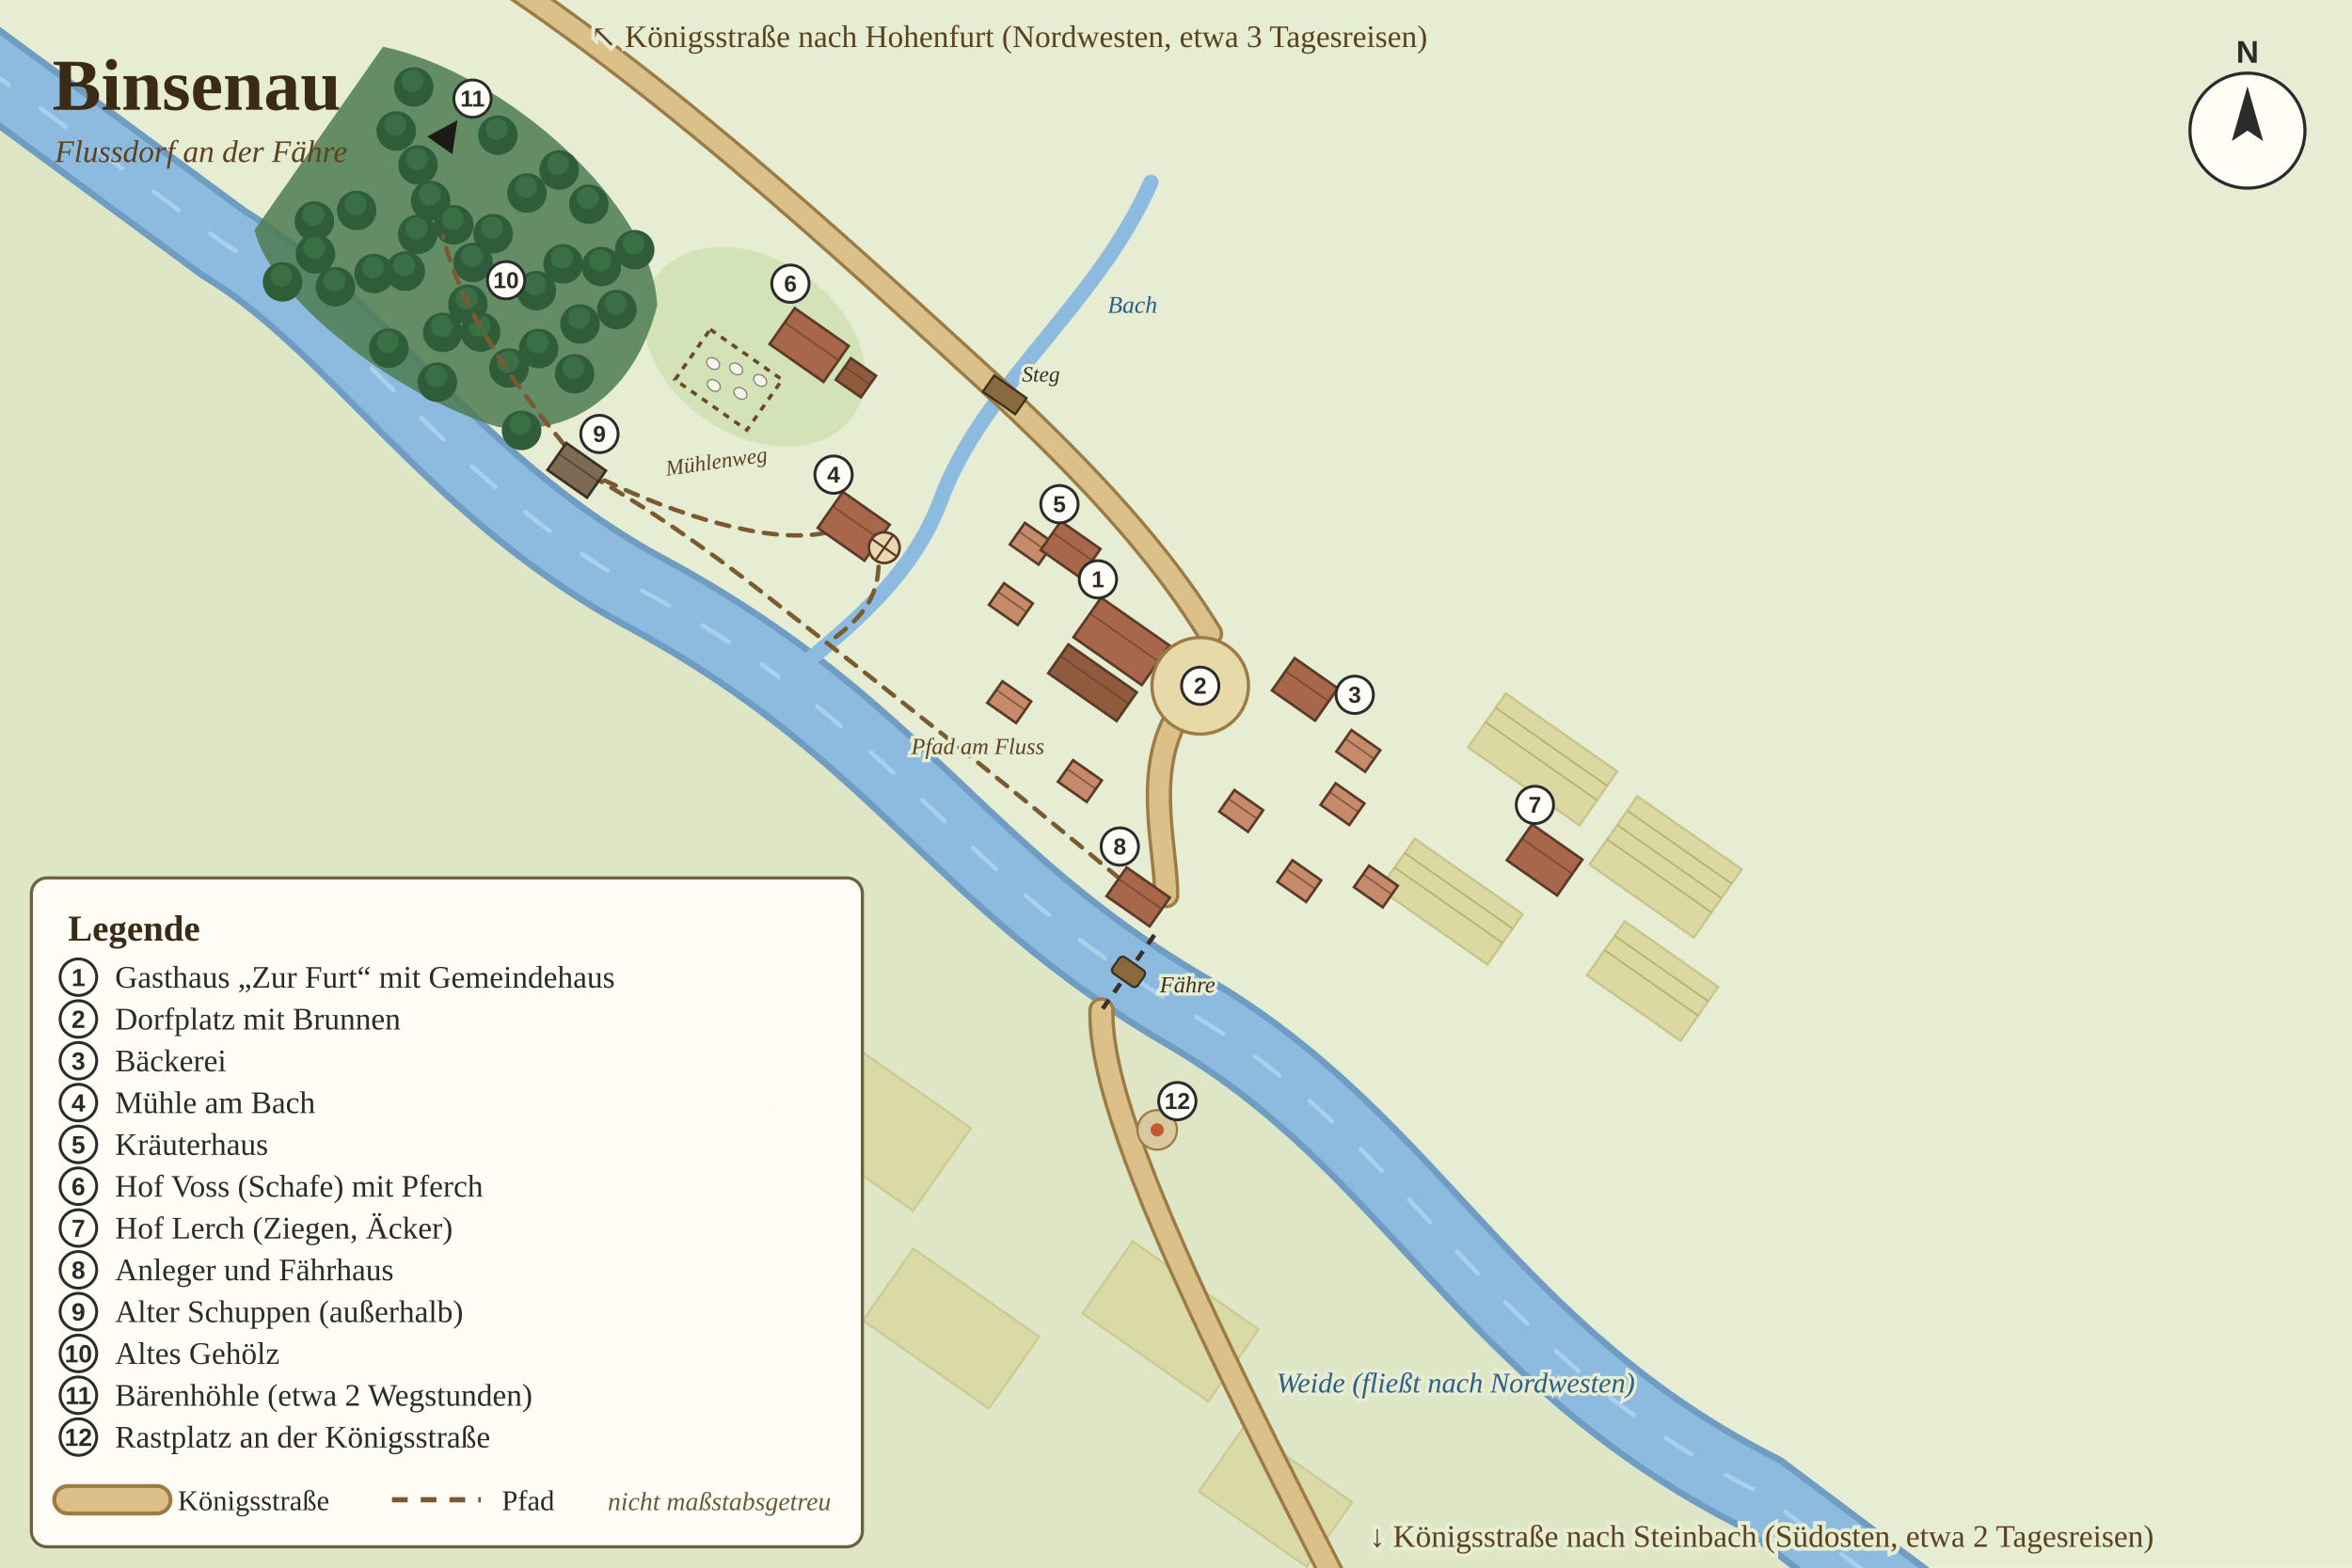
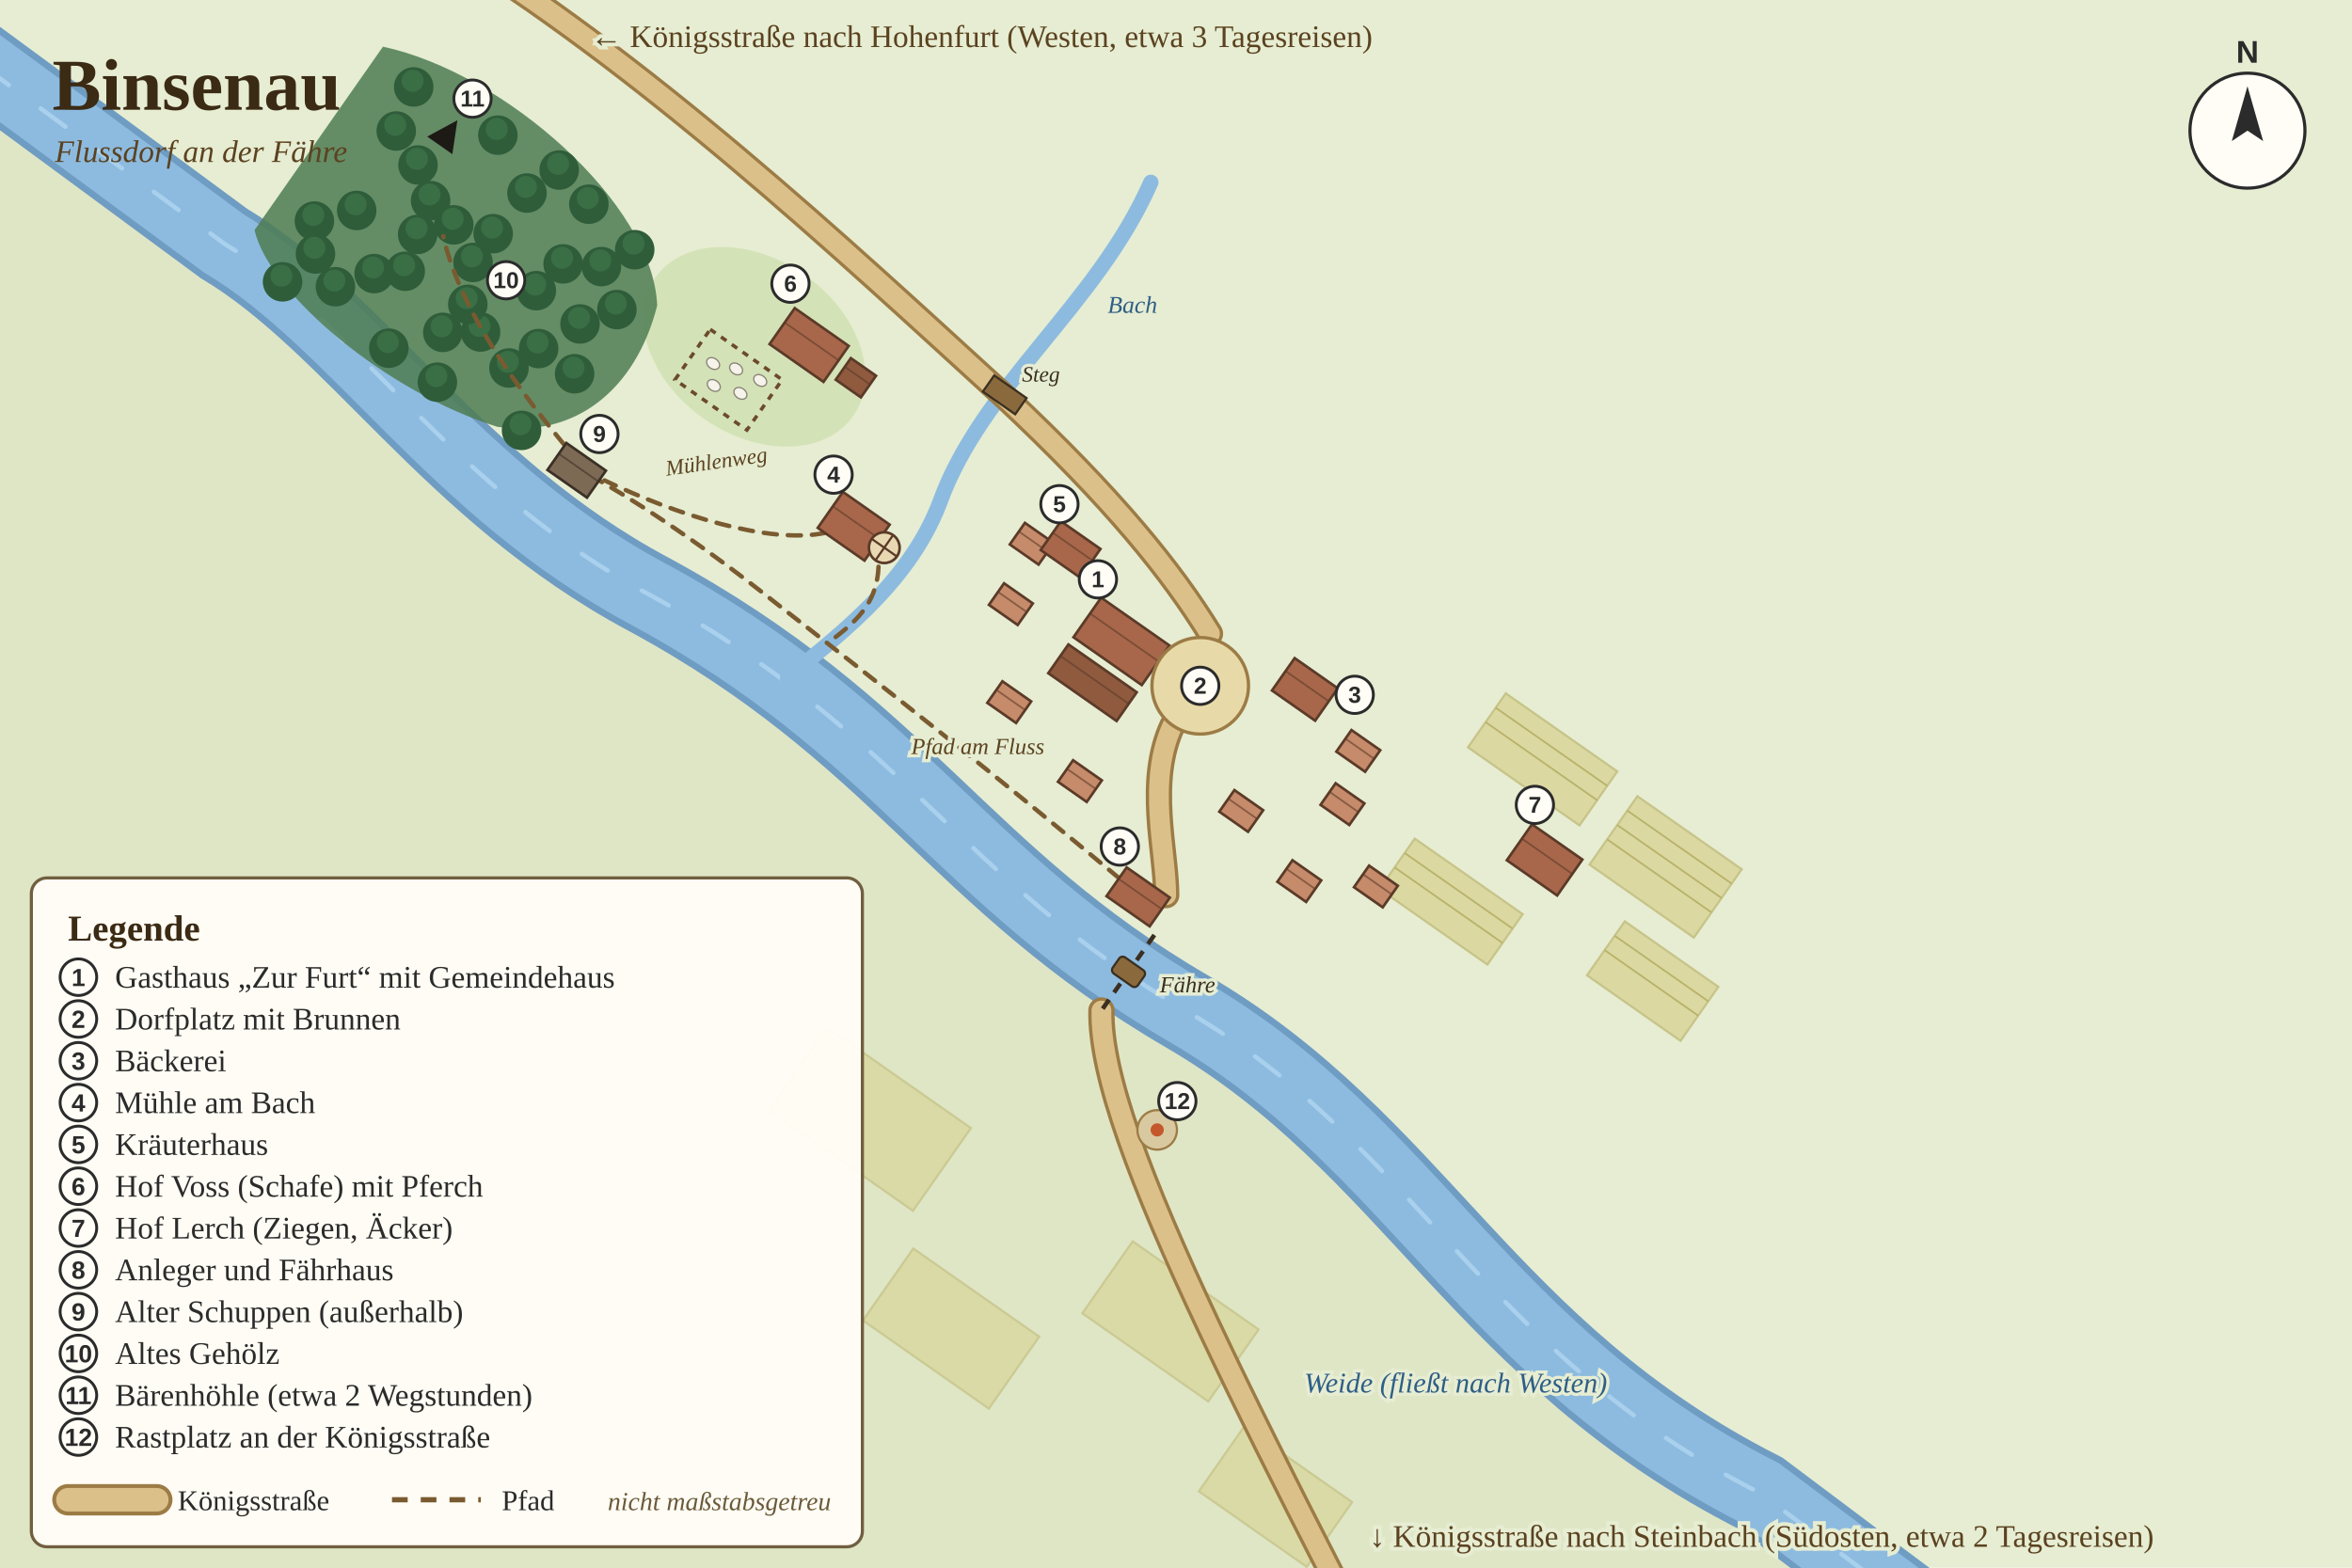
<svg xmlns="http://www.w3.org/2000/svg" viewBox="0 0 900 600" width="900" height="600" font-family="Georgia, 'Times New Roman', serif">
  <rect width="900" height="600" fill="#e6edd2" />
  <g transform="translate(440 290) scale(0.84) rotate(35) translate(-480 -215)">
    <path d="M-600,255 C-300,258 -200,260 0,265 C70,260 150,297 250,285 C380,270 440,310 560,300 C680,290 760,350 900,330 C1050,335 1200,340 1600,345 L1600,1400 L-600,1400 Z" fill="#dfe6c6" />
    <rect x="600" y="400" width="70" height="40" fill="#d6cf8c" opacity=".55" stroke="#b9b26a" stroke-width="1" />
    <rect x="690" y="440" width="60" height="36" fill="#d6cf8c" opacity=".55" stroke="#b9b26a" stroke-width="1" />
    <rect x="430" y="400" width="80" height="46" fill="#d6cf8c" opacity=".55" stroke="#b9b26a" stroke-width="1" />
    <rect x="520" y="460" width="70" height="40" fill="#d6cf8c" opacity=".55" stroke="#b9b26a" stroke-width="1" />
    <rect x="596" y="98" width="62" height="30" fill="#d6cf8c" opacity=".7" stroke="#b9b26a" stroke-width="1" />
    <line x1="596" y1="106" x2="658" y2="106" stroke="#b9b26a" stroke-width=".8" />
    <line x1="596" y1="114" x2="658" y2="114" stroke="#b9b26a" stroke-width=".8" />
    <rect x="672" y="102" width="58" height="38" fill="#d6cf8c" opacity=".7" stroke="#b9b26a" stroke-width="1" />
    <line x1="672" y1="110" x2="730" y2="110" stroke="#b9b26a" stroke-width=".8" />
    <line x1="672" y1="118" x2="730" y2="118" stroke="#b9b26a" stroke-width=".8" />
    <line x1="672" y1="126" x2="730" y2="126" stroke="#b9b26a" stroke-width=".8" />
    <rect x="700" y="152" width="52" height="30" fill="#d6cf8c" opacity=".7" stroke="#b9b26a" stroke-width="1" />
    <line x1="700" y1="160" x2="752" y2="160" stroke="#b9b26a" stroke-width=".8" />
    <line x1="700" y1="168" x2="752" y2="168" stroke="#b9b26a" stroke-width=".8" />
    <rect x="600" y="176" width="60" height="28" fill="#d6cf8c" opacity=".7" stroke="#b9b26a" stroke-width="1" />
    <line x1="600" y1="184" x2="660" y2="184" stroke="#b9b26a" stroke-width=".8" />
    <line x1="600" y1="192" x2="660" y2="192" stroke="#b9b26a" stroke-width=".8" />
    <ellipse cx="225" cy="165" rx="55" ry="40" fill="#cfe0b0" opacity=".8" />
    <path d="M1600,345 C1200,340 1050,335 900,330 C760,350 680,290 560,300 C440,310 380,270 250,285 C150,297 70,260 0,265 C-200,260 -300,258 -600,255" fill="none" stroke="#6f9cc2" stroke-width="38" stroke-linecap="round" />
    <path d="M1600,345 C1200,340 1050,335 900,330 C760,350 680,290 560,300 C440,310 380,270 250,285 C150,297 70,260 0,265 C-200,260 -300,258 -600,255" fill="none" stroke="#8dbbe0" stroke-width="32" stroke-linecap="round" />
    <path d="M1600,345 C1200,340 1050,335 900,330 C760,350 680,290 560,300 C440,310 380,270 250,285 C150,297 70,260 0,265 C-200,260 -300,258 -600,255" fill="none" stroke="#a9d0ec" stroke-width="2" stroke-dasharray="14 18" stroke-linecap="round" />
    <path d="M330,0 C342,60 320,120 335,175 C345,215 330,255 324,280" fill="none" stroke="#8dbbe0" stroke-width="7" stroke-linecap="round" />
    <path d="M8,150 C60,128 150,138 178,175 C192,212 182,246 150,262 C100,278 30,272 8,252 Z" fill="#4e7d52" opacity=".85" />
    <circle cx="100" cy="167" r="9" fill="#2f5d3a" />
    <circle cx="98" cy="165" r="5" fill="#3d7347" opacity=".8" />
    <circle cx="119" cy="231" r="9" fill="#2f5d3a" />
    <circle cx="117" cy="229" r="5" fill="#3d7347" opacity=".8" />
    <circle cx="30" cy="157" r="9" fill="#2f5d3a" />
    <circle cx="28" cy="155" r="5" fill="#3d7347" opacity=".8" />
    <circle cx="155" cy="160" r="9" fill="#2f5d3a" />
    <circle cx="153" cy="158" r="5" fill="#3d7347" opacity=".8" />
    <circle cx="32" cy="264" r="9" fill="#2f5d3a" />
    <circle cx="30" cy="262" r="5" fill="#3d7347" opacity=".8" />
    <circle cx="147" cy="175" r="9" fill="#2f5d3a" />
    <circle cx="145" cy="173" r="5" fill="#3d7347" opacity=".8" />
    <circle cx="129" cy="201" r="9" fill="#2f5d3a" />
    <circle cx="127" cy="199" r="5" fill="#3d7347" opacity=".8" />
    <circle cx="35" cy="178" r="9" fill="#2f5d3a" />
    <circle cx="33" cy="176" r="5" fill="#3d7347" opacity=".8" />
    <circle cx="41" cy="218" r="9" fill="#2f5d3a" />
    <circle cx="39" cy="216" r="5" fill="#3d7347" opacity=".8" />
    <circle cx="126" cy="155" r="9" fill="#2f5d3a" />
    <circle cx="124" cy="153" r="5" fill="#3d7347" opacity=".8" />
    <circle cx="75" cy="228" r="9" fill="#2f5d3a" />
    <circle cx="73" cy="226" r="5" fill="#3d7347" opacity=".8" />
    <circle cx="165" cy="222" r="9" fill="#2f5d3a" />
    <circle cx="163" cy="220" r="5" fill="#3d7347" opacity=".8" />
    <circle cx="74" cy="153" r="9" fill="#2f5d3a" />
    <circle cx="72" cy="151" r="5" fill="#3d7347" opacity=".8" />
    <circle cx="160" cy="257" r="9" fill="#2f5d3a" />
    <circle cx="158" cy="255" r="5" fill="#3d7347" opacity=".8" />
    <circle cx="52" cy="185" r="9" fill="#2f5d3a" />
    <circle cx="50" cy="183" r="5" fill="#3d7347" opacity=".8" />
    <circle cx="164" cy="187" r="9" fill="#2f5d3a" />
    <circle cx="162" cy="185" r="5" fill="#3d7347" opacity=".8" />
    <circle cx="66" cy="195" r="9" fill="#2f5d3a" />
    <circle cx="64" cy="193" r="5" fill="#3d7347" opacity=".8" />
    <circle cx="70" cy="211" r="9" fill="#2f5d3a" />
    <circle cx="68" cy="209" r="5" fill="#3d7347" opacity=".8" />
    <circle cx="154" cy="202" r="9" fill="#2f5d3a" />
    <circle cx="152" cy="200" r="5" fill="#3d7347" opacity=".8" />
    <circle cx="98" cy="207" r="9" fill="#2f5d3a" />
    <circle cx="96" cy="205" r="5" fill="#3d7347" opacity=".8" />
    <circle cx="64" cy="237" r="9" fill="#2f5d3a" />
    <circle cx="62" cy="235" r="5" fill="#3d7347" opacity=".8" />
    <circle cx="105" cy="241" r="9" fill="#2f5d3a" />
    <circle cx="103" cy="239" r="5" fill="#3d7347" opacity=".8" />
    <circle cx="132" cy="184" r="9" fill="#2f5d3a" />
    <circle cx="130" cy="182" r="5" fill="#3d7347" opacity=".8" />
    <circle cx="28" cy="233" r="9" fill="#2f5d3a" />
    <circle cx="26" cy="231" r="5" fill="#3d7347" opacity=".8" />
    <circle cx="37" cy="245" r="9" fill="#2f5d3a" />
    <circle cx="35" cy="243" r="5" fill="#3d7347" opacity=".8" />
    <circle cx="98" cy="191" r="9" fill="#2f5d3a" />
    <circle cx="96" cy="189" r="5" fill="#3d7347" opacity=".8" />
    <circle cx="107" cy="224" r="9" fill="#2f5d3a" />
    <circle cx="105" cy="222" r="5" fill="#3d7347" opacity=".8" />
    <circle cx="145" cy="222" r="9" fill="#2f5d3a" />
    <circle cx="143" cy="220" r="5" fill="#3d7347" opacity=".8" />
    <circle cx="139" cy="237" r="9" fill="#2f5d3a" />
    <circle cx="137" cy="235" r="5" fill="#3d7347" opacity=".8" />
    <circle cx="116" cy="261" r="9" fill="#2f5d3a" />
    <circle cx="114" cy="259" r="5" fill="#3d7347" opacity=".8" />
    <circle cx="106" cy="150" r="9" fill="#2f5d3a" />
    <circle cx="104" cy="148" r="5" fill="#3d7347" opacity=".8" />
    <circle cx="81" cy="198" r="9" fill="#2f5d3a" />
    <circle cx="79" cy="196" r="5" fill="#3d7347" opacity=".8" />
    <circle cx="89" cy="261" r="9" fill="#2f5d3a" />
    <circle cx="87" cy="259" r="5" fill="#3d7347" opacity=".8" />
    <circle cx="53" cy="252" r="9" fill="#2f5d3a" />
    <circle cx="51" cy="250" r="5" fill="#3d7347" opacity=".8" />
    <path d="M-600,102 C-300,98 -150,96 0,95 C110,88 230,105 330,118 C400,128 440,140 470,153" fill="none" stroke="#9c7b45" stroke-width="12" stroke-linecap="round" stroke-linejoin="round" />
    <path d="M-600,102 C-300,98 -150,96 0,95 C110,88 230,105 330,118 C400,128 440,140 470,153" fill="none" stroke="#dcc08a" stroke-width="9" stroke-linecap="round" stroke-linejoin="round" />
    <path d="M480,197 C485,225 510,245 522,262" fill="none" stroke="#9c7b45" stroke-width="12" stroke-linecap="round" stroke-linejoin="round" />
    <path d="M480,197 C485,225 510,245 522,262" fill="none" stroke="#dcc08a" stroke-width="9" stroke-linecap="round" stroke-linejoin="round" />
    <path d="M528,322 C560,370 700,440 900,545 C1050,640 1250,700 1600,820" fill="none" stroke="#9c7b45" stroke-width="12" stroke-linecap="round" stroke-linejoin="round" />
    <path d="M528,322 C560,370 700,440 900,545 C1050,640 1250,700 1600,820" fill="none" stroke="#dcc08a" stroke-width="9" stroke-linecap="round" stroke-linejoin="round" />
    <line x1="528" y1="280" x2="528" y2="324" stroke="#3a2f20" stroke-width="2" stroke-dasharray="5 4" />
    <rect x="521" y="296" width="14" height="9" rx="2" fill="#8a6a3c" stroke="#3a2f20" stroke-width="1" />
    <rect x="322" y="113" width="18" height="9" fill="#8a6a3c" stroke="#3a2f20" stroke-width="1" />
    <path d="M500,268 C430,262 360,258 300,255 C250,252 215,254 196,256" fill="none" stroke="#7a5a30" stroke-width="2" stroke-dasharray="6 5" stroke-linecap="round" />
    <path d="M190,254 C160,246 110,232 80,205" fill="none" stroke="#7a5a30" stroke-width="2" stroke-dasharray="6 5" stroke-linecap="round" />
    <path d="M300,216 C282,235 240,248 204,254" fill="none" stroke="#7a5a30" stroke-width="2" stroke-dasharray="6 5" stroke-linecap="round" />
    <path d="M322,206 C340,225 335,240 330,256" fill="none" stroke="#7a5a30" stroke-width="2" stroke-dasharray="6 5" stroke-linecap="round" />
    <rect x="380" y="188" width="16" height="12" fill="#c58b6a" stroke="#5b3a28" stroke-width="1.2" />
    <line x1="380" y1="192.8" x2="396" y2="192.8" stroke="#5b3a28" stroke-width=".8" opacity=".6" />
    <rect x="405" y="225" width="16" height="12" fill="#c58b6a" stroke="#5b3a28" stroke-width="1.2" />
    <line x1="405" y1="229.8" x2="421" y2="229.8" stroke="#5b3a28" stroke-width=".8" opacity=".6" />
    <rect x="520" y="205" width="16" height="12" fill="#c58b6a" stroke="#5b3a28" stroke-width="1.2" />
    <line x1="520" y1="209.8" x2="536" y2="209.8" stroke="#5b3a28" stroke-width=".8" opacity=".6" />
    <rect x="556" y="176" width="16" height="12" fill="#c58b6a" stroke="#5b3a28" stroke-width="1.2" />
    <line x1="556" y1="180.8" x2="572" y2="180.8" stroke="#5b3a28" stroke-width=".8" opacity=".6" />
    <rect x="560" y="216" width="16" height="12" fill="#c58b6a" stroke="#5b3a28" stroke-width="1.2" />
    <line x1="560" y1="220.8" x2="576" y2="220.8" stroke="#5b3a28" stroke-width=".8" opacity=".6" />
    <rect x="590" y="198" width="16" height="12" fill="#c58b6a" stroke="#5b3a28" stroke-width="1.2" />
    <line x1="590" y1="202.8" x2="606" y2="202.8" stroke="#5b3a28" stroke-width=".8" opacity=".6" />
    <rect x="452" y="236" width="16" height="12" fill="#c58b6a" stroke="#5b3a28" stroke-width="1.2" />
    <line x1="452" y1="240.8" x2="468" y2="240.8" stroke="#5b3a28" stroke-width=".8" opacity=".6" />
    <rect x="548" y="152" width="16" height="12" fill="#c58b6a" stroke="#5b3a28" stroke-width="1.2" />
    <line x1="548" y1="156.8" x2="564" y2="156.8" stroke="#5b3a28" stroke-width=".8" opacity=".6" />
    <rect x="372" y="160" width="16" height="12" fill="#c58b6a" stroke="#5b3a28" stroke-width="1.2" />
    <line x1="372" y1="164.8" x2="388" y2="164.8" stroke="#5b3a28" stroke-width=".8" opacity=".6" />
    <rect x="420" y="168" width="38" height="22" fill="#a8674a" stroke="#5b3a28" stroke-width="1.2" />
    <line x1="420" y1="176.8" x2="458" y2="176.8" stroke="#5b3a28" stroke-width=".8" opacity=".6" />
    <rect x="420" y="194" width="38" height="16" fill="#8f5a3e" stroke="#5b3a28" stroke-width="1.2" />
    <line x1="420" y1="200.4" x2="458" y2="200.4" stroke="#5b3a28" stroke-width=".8" opacity=".6" />
    <rect x="508" y="140" width="24" height="18" fill="#a8674a" stroke="#5b3a28" stroke-width="1.2" />
    <line x1="508" y1="147.2" x2="532" y2="147.2" stroke="#5b3a28" stroke-width=".8" opacity=".6" />
    <rect x="296" y="196" width="26" height="20" fill="#a8674a" stroke="#5b3a28" stroke-width="1.2" />
    <line x1="296" y1="204.0" x2="322" y2="204.0" stroke="#5b3a28" stroke-width=".8" opacity=".6" />
    <circle cx="326" cy="206" r="7" fill="#e9d9b2" stroke="#5b3a28" stroke-width="1.2" />
    <line x1="319" y1="206" x2="333" y2="206" stroke="#5b3a28" />
    <line x1="326" y1="199" x2="326" y2="213" stroke="#5b3a28" />
    <rect x="385" y="150" width="22" height="16" fill="#a8674a" stroke="#5b3a28" stroke-width="1.2" />
    <line x1="385" y1="156.4" x2="407" y2="156.4" stroke="#5b3a28" stroke-width=".8" opacity=".6" />
    <rect x="230" y="140" width="30" height="20" fill="#a8674a" stroke="#5b3a28" stroke-width="1.2" />
    <line x1="230" y1="148.0" x2="260" y2="148.0" stroke="#5b3a28" stroke-width=".8" opacity=".6" />
    <rect x="264" y="144" width="14" height="12" fill="#8f5a3e" stroke="#5b3a28" stroke-width="1.2" />
    <line x1="264" y1="148.8" x2="278" y2="148.8" stroke="#5b3a28" stroke-width=".8" opacity=".6" />
    <rect x="204" y="170" width="40" height="28" fill="none" stroke="#6b4a2a" stroke-width="1.6" stroke-dasharray="3 3" />
    <ellipse cx="214" cy="182" rx="3.2" ry="2.4" fill="#f6f3ea" stroke="#8a8578" stroke-width=".6" />
    <ellipse cx="224" cy="178" rx="3.2" ry="2.4" fill="#f6f3ea" stroke="#8a8578" stroke-width=".6" />
    <ellipse cx="232" cy="186" rx="3.2" ry="2.4" fill="#f6f3ea" stroke="#8a8578" stroke-width=".6" />
    <ellipse cx="220" cy="190" rx="3.2" ry="2.4" fill="#f6f3ea" stroke="#8a8578" stroke-width=".6" />
    <ellipse cx="236" cy="176" rx="3.2" ry="2.4" fill="#f6f3ea" stroke="#8a8578" stroke-width=".6" />
    <rect x="640" y="140" width="28" height="20" fill="#a8674a" stroke="#5b3a28" stroke-width="1.2" />
    <line x1="640" y1="148.0" x2="668" y2="148.0" stroke="#5b3a28" stroke-width=".8" opacity=".6" />
    <rect x="500" y="262" width="24" height="16" fill="#a8674a" stroke="#5b3a28" stroke-width="1.2" />
    <line x1="500" y1="268.4" x2="524" y2="268.4" stroke="#5b3a28" stroke-width=".8" opacity=".6" />
    <rect x="180" y="250" width="22" height="15" fill="#7d6a55" stroke="#3b3025" stroke-width="1.2" />
    <line x1="180" y1="256.0" x2="202" y2="256.0" stroke="#3b3025" stroke-width=".8" opacity=".6" />
    <circle cx="480" cy="175" r="22" fill="#e8d9a8" stroke="#9c7b45" stroke-width="1.5" />
    <circle cx="580" cy="352" r="9" fill="#d9c9a0" stroke="#9c7b45" stroke-width="1" />
    <circle cx="580" cy="352" r="3" fill="#c4572b" />
    <path d="M48,172 L55,158 L62,172 Z" fill="#1d1a16" />
    <g transform="rotate(-35 414 162)">
      <circle cx="414" cy="162" r="8.5" fill="#fffdf6" stroke="#2b2b2b" stroke-width="1.3" />
      <text x="414" y="165.6" font-size="10.5" font-weight="bold" text-anchor="middle" fill="#2b2b2b" font-family="Arial, sans-serif">1</text>
    </g>
    <g transform="rotate(-35 480 175)">
      <circle cx="480" cy="175" r="8.5" fill="#fffdf6" stroke="#2b2b2b" stroke-width="1.3" />
      <text x="480" y="178.6" font-size="10.5" font-weight="bold" text-anchor="middle" fill="#2b2b2b" font-family="Arial, sans-serif">2</text>
    </g>
    <g transform="rotate(-35 540 138)">
      <circle cx="540" cy="138" r="8.5" fill="#fffdf6" stroke="#2b2b2b" stroke-width="1.3" />
      <text x="540" y="141.6" font-size="10.5" font-weight="bold" text-anchor="middle" fill="#2b2b2b" font-family="Arial, sans-serif">3</text>
    </g>
    <g transform="rotate(-35 288 192)">
      <circle cx="288" cy="192" r="8.5" fill="#fffdf6" stroke="#2b2b2b" stroke-width="1.3" />
      <text x="288" y="195.6" font-size="10.5" font-weight="bold" text-anchor="middle" fill="#2b2b2b" font-family="Arial, sans-serif">4</text>
    </g>
    <g transform="rotate(-35 380 144)">
      <circle cx="380" cy="144" r="8.5" fill="#fffdf6" stroke="#2b2b2b" stroke-width="1.3" />
      <text x="380" y="147.6" font-size="10.5" font-weight="bold" text-anchor="middle" fill="#2b2b2b" font-family="Arial, sans-serif">5</text>
    </g>
    <g transform="rotate(-35 222 132)">
      <circle cx="222" cy="132" r="8.5" fill="#fffdf6" stroke="#2b2b2b" stroke-width="1.3" />
      <text x="222" y="135.6" font-size="10.5" font-weight="bold" text-anchor="middle" fill="#2b2b2b" font-family="Arial, sans-serif">6</text>
    </g>
    <g transform="rotate(-35 636 132)">
      <circle cx="636" cy="132" r="8.5" fill="#fffdf6" stroke="#2b2b2b" stroke-width="1.3" />
      <text x="636" y="135.6" font-size="10.5" font-weight="bold" text-anchor="middle" fill="#2b2b2b" font-family="Arial, sans-serif">7</text>
    </g>
    <g transform="rotate(-35 492 256)">
      <circle cx="492" cy="256" r="8.5" fill="#fffdf6" stroke="#2b2b2b" stroke-width="1.3" />
      <text x="492" y="259.6" font-size="10.5" font-weight="bold" text-anchor="middle" fill="#2b2b2b" font-family="Arial, sans-serif">8</text>
    </g>
    <g transform="rotate(-35 190 238)">
      <circle cx="190" cy="238" r="8.5" fill="#fffdf6" stroke="#2b2b2b" stroke-width="1.3" />
      <text x="190" y="241.6" font-size="10.5" font-weight="bold" text-anchor="middle" fill="#2b2b2b" font-family="Arial, sans-serif">9</text>
    </g>
    <g transform="rotate(-35 115 205)">
      <circle cx="115" cy="205" r="8.5" fill="#fffdf6" stroke="#2b2b2b" stroke-width="1.3" />
      <text x="115" y="208.6" font-size="10.5" font-weight="bold" text-anchor="middle" fill="#2b2b2b" font-family="Arial, sans-serif">10</text>
    </g>
    <g transform="rotate(-35 55 146)">
      <circle cx="55" cy="146" r="8.5" fill="#fffdf6" stroke="#2b2b2b" stroke-width="1.3" />
      <text x="55" y="149.6" font-size="10.5" font-weight="bold" text-anchor="middle" fill="#2b2b2b" font-family="Arial, sans-serif">11</text>
    </g>
    <g transform="rotate(-35 580 336)">
      <circle cx="580" cy="336" r="8.5" fill="#fffdf6" stroke="#2b2b2b" stroke-width="1.3" />
      <text x="580" y="339.6" font-size="10.5" font-weight="bold" text-anchor="middle" fill="#2b2b2b" font-family="Arial, sans-serif">12</text>
    </g>
-     <text x="760" y="372" font-size="13" text-anchor="middle" font-style="italic" font-weight="normal" fill="#2f5e86" transform="rotate(-35 760 372)" stroke="#e6edd2" stroke-width="3" paint-order="stroke">Weide  (fließt nach Nordwesten)</text>
+     <text x="760" y="372" font-size="13" text-anchor="middle" font-style="italic" font-weight="normal" fill="#2f5e86" transform="rotate(-35 760 372)" stroke="#e6edd2" stroke-width="3" paint-order="stroke">Weide  (fließt nach Westen)</text>
    <text x="348" y="60" font-size="11" text-anchor="start" font-style="italic" font-weight="normal" fill="#2f5e86" transform="rotate(-35 348 60)" stroke="#e6edd2" stroke-width="3" paint-order="stroke">Bach</text>
-     <text x="10" y="80" font-size="12" text-anchor="start" font-style="normal" font-weight="normal" fill="#5b4220" transform="rotate(-35 10 80)" stroke="#e6edd2" stroke-width="3" paint-order="stroke">Königsstraße nach Hohenfurt  (Nordwest, etwa 3 Tagesreisen)</text>
+     <text x="10" y="80" font-size="12" text-anchor="start" font-style="normal" font-weight="normal" fill="#5b4220" transform="rotate(-35 10 80)" stroke="#e6edd2" stroke-width="3" paint-order="stroke">Königsstraße nach Hohenfurt  (West, etwa 3 Tagesreisen)</text>
    <text x="890" y="478" font-size="12" text-anchor="end" font-style="normal" font-weight="normal" fill="#5b4220" transform="rotate(-35 890 478)" stroke="#e6edd2" stroke-width="3" paint-order="stroke">Königsstraße nach Steinbach  (Südost, etwa 2 Tagesreisen)</text>
    <text x="545" y="300" font-size="10.5" text-anchor="start" font-style="italic" font-weight="normal" fill="#3a2f20" transform="rotate(-35 545 300)" stroke="#e6edd2" stroke-width="3" paint-order="stroke">Fähre</text>
    <text x="334" y="108" font-size="10" text-anchor="start" font-style="italic" font-weight="normal" fill="#3a2f20" transform="rotate(-35 334 108)" stroke="#e6edd2" stroke-width="3" paint-order="stroke">Steg</text>
    <text x="390" y="276" font-size="10.5" text-anchor="start" font-style="italic" font-weight="normal" fill="#5b4220" transform="rotate(-35 390 276)" stroke="#e6edd2" stroke-width="3" paint-order="stroke">Pfad am Fluss</text>
    <text x="226" y="236" font-size="10" text-anchor="start" font-style="italic" font-weight="normal" fill="#5b4220" transform="rotate(-43 226 236)" stroke="#e6edd2" stroke-width="3" paint-order="stroke">Mühlenweg</text>
  </g>
  <text x="20" y="42" font-size="28" font-weight="bold" fill="#3b2a14">Binsenau</text>
  <text x="21" y="62" font-size="12" font-style="italic" fill="#5b4220" stroke="#6f9cc2" stroke-width="0">Flussdorf an der Fähre</text>
-   <text x="226" y="18" font-size="12" fill="#5b4220" stroke="#e6edd2" stroke-width="3" paint-order="stroke">↖ Königsstraße nach Hohenfurt (Nordwesten, etwa 3 Tagesreisen)</text>
+   <text x="226" y="18" font-size="12" fill="#5b4220" stroke="#e6edd2" stroke-width="3" paint-order="stroke">← Königsstraße nach Hohenfurt (Westen, etwa 3 Tagesreisen)</text>
  <text x="524" y="592" font-size="12" fill="#5b4220" stroke="#e6edd2" stroke-width="3" paint-order="stroke">↓ Königsstraße nach Steinbach (Südosten, etwa 2 Tagesreisen)</text>
  <g transform="translate(860,50)">
    <circle r="22" fill="#fffdf6" stroke="#2b2b2b" stroke-width="1.2" />
    <path d="M0,-17 L6,4 L0,0 L-6,4 Z" fill="#2b2b2b" />
    <text y="-26" font-size="12" text-anchor="middle" font-weight="bold" font-family="Arial, sans-serif" fill="#2b2b2b">N</text>
  </g>
  <rect x="12" y="336" width="318" height="256" rx="6" fill="#fffdf6" stroke="#6b5a3a" stroke-width="1.2" opacity=".96" />
  <text x="26" y="360" font-size="14" font-weight="bold" fill="#3b2a14">Legende</text>
  <circle cx="30" cy="374" r="7" fill="#fffdf6" stroke="#2b2b2b" stroke-width="1.1" />
  <text x="30" y="377.4" font-size="9.5" font-weight="bold" text-anchor="middle" fill="#2b2b2b" font-family="Arial, sans-serif">1</text>
  <text x="44" y="378" font-size="12" fill="#2b2b2b">Gasthaus „Zur Furt“ mit Gemeindehaus</text>
  <circle cx="30" cy="390" r="7" fill="#fffdf6" stroke="#2b2b2b" stroke-width="1.1" />
  <text x="30" y="393.4" font-size="9.5" font-weight="bold" text-anchor="middle" fill="#2b2b2b" font-family="Arial, sans-serif">2</text>
  <text x="44" y="394" font-size="12" fill="#2b2b2b">Dorfplatz mit Brunnen</text>
  <circle cx="30" cy="406" r="7" fill="#fffdf6" stroke="#2b2b2b" stroke-width="1.1" />
  <text x="30" y="409.4" font-size="9.5" font-weight="bold" text-anchor="middle" fill="#2b2b2b" font-family="Arial, sans-serif">3</text>
  <text x="44" y="410" font-size="12" fill="#2b2b2b">Bäckerei</text>
  <circle cx="30" cy="422" r="7" fill="#fffdf6" stroke="#2b2b2b" stroke-width="1.1" />
  <text x="30" y="425.4" font-size="9.5" font-weight="bold" text-anchor="middle" fill="#2b2b2b" font-family="Arial, sans-serif">4</text>
  <text x="44" y="426" font-size="12" fill="#2b2b2b">Mühle am Bach</text>
  <circle cx="30" cy="438" r="7" fill="#fffdf6" stroke="#2b2b2b" stroke-width="1.1" />
  <text x="30" y="441.4" font-size="9.5" font-weight="bold" text-anchor="middle" fill="#2b2b2b" font-family="Arial, sans-serif">5</text>
  <text x="44" y="442" font-size="12" fill="#2b2b2b">Kräuterhaus</text>
  <circle cx="30" cy="454" r="7" fill="#fffdf6" stroke="#2b2b2b" stroke-width="1.1" />
  <text x="30" y="457.4" font-size="9.5" font-weight="bold" text-anchor="middle" fill="#2b2b2b" font-family="Arial, sans-serif">6</text>
  <text x="44" y="458" font-size="12" fill="#2b2b2b">Hof Voss (Schafe) mit Pferch</text>
  <circle cx="30" cy="470" r="7" fill="#fffdf6" stroke="#2b2b2b" stroke-width="1.1" />
  <text x="30" y="473.4" font-size="9.5" font-weight="bold" text-anchor="middle" fill="#2b2b2b" font-family="Arial, sans-serif">7</text>
  <text x="44" y="474" font-size="12" fill="#2b2b2b">Hof Lerch (Ziegen, Äcker)</text>
  <circle cx="30" cy="486" r="7" fill="#fffdf6" stroke="#2b2b2b" stroke-width="1.1" />
  <text x="30" y="489.4" font-size="9.5" font-weight="bold" text-anchor="middle" fill="#2b2b2b" font-family="Arial, sans-serif">8</text>
  <text x="44" y="490" font-size="12" fill="#2b2b2b">Anleger und Fährhaus</text>
  <circle cx="30" cy="502" r="7" fill="#fffdf6" stroke="#2b2b2b" stroke-width="1.1" />
  <text x="30" y="505.4" font-size="9.5" font-weight="bold" text-anchor="middle" fill="#2b2b2b" font-family="Arial, sans-serif">9</text>
  <text x="44" y="506" font-size="12" fill="#2b2b2b">Alter Schuppen (außerhalb)</text>
  <circle cx="30" cy="518" r="7" fill="#fffdf6" stroke="#2b2b2b" stroke-width="1.1" />
  <text x="30" y="521.4" font-size="9.5" font-weight="bold" text-anchor="middle" fill="#2b2b2b" font-family="Arial, sans-serif">10</text>
  <text x="44" y="522" font-size="12" fill="#2b2b2b">Altes Gehölz</text>
  <circle cx="30" cy="534" r="7" fill="#fffdf6" stroke="#2b2b2b" stroke-width="1.1" />
  <text x="30" y="537.4" font-size="9.5" font-weight="bold" text-anchor="middle" fill="#2b2b2b" font-family="Arial, sans-serif">11</text>
  <text x="44" y="538" font-size="12" fill="#2b2b2b">Bärenhöhle (etwa 2 Wegstunden)</text>
  <circle cx="30" cy="550" r="7" fill="#fffdf6" stroke="#2b2b2b" stroke-width="1.1" />
  <text x="30" y="553.4" font-size="9.5" font-weight="bold" text-anchor="middle" fill="#2b2b2b" font-family="Arial, sans-serif">12</text>
  <text x="44" y="554" font-size="12" fill="#2b2b2b">Rastplatz an der Königsstraße</text>
  <line x1="26" y1="574" x2="60" y2="574" stroke="#9c7b45" stroke-width="12" stroke-linecap="round" />
  <line x1="26" y1="574" x2="60" y2="574" stroke="#dcc08a" stroke-width="9" stroke-linecap="round" />
  <text x="68" y="578" font-size="11" fill="#2b2b2b">Königsstraße</text>
  <line x1="150" y1="574" x2="184" y2="574" stroke="#7a5a30" stroke-width="2" stroke-dasharray="6 5" />
  <text x="192" y="578" font-size="11" fill="#2b2b2b">Pfad</text>
  <text x="318" y="578" font-size="10" font-style="italic" text-anchor="end" fill="#6b5a3a">nicht maßstabsgetreu</text>
</svg>
